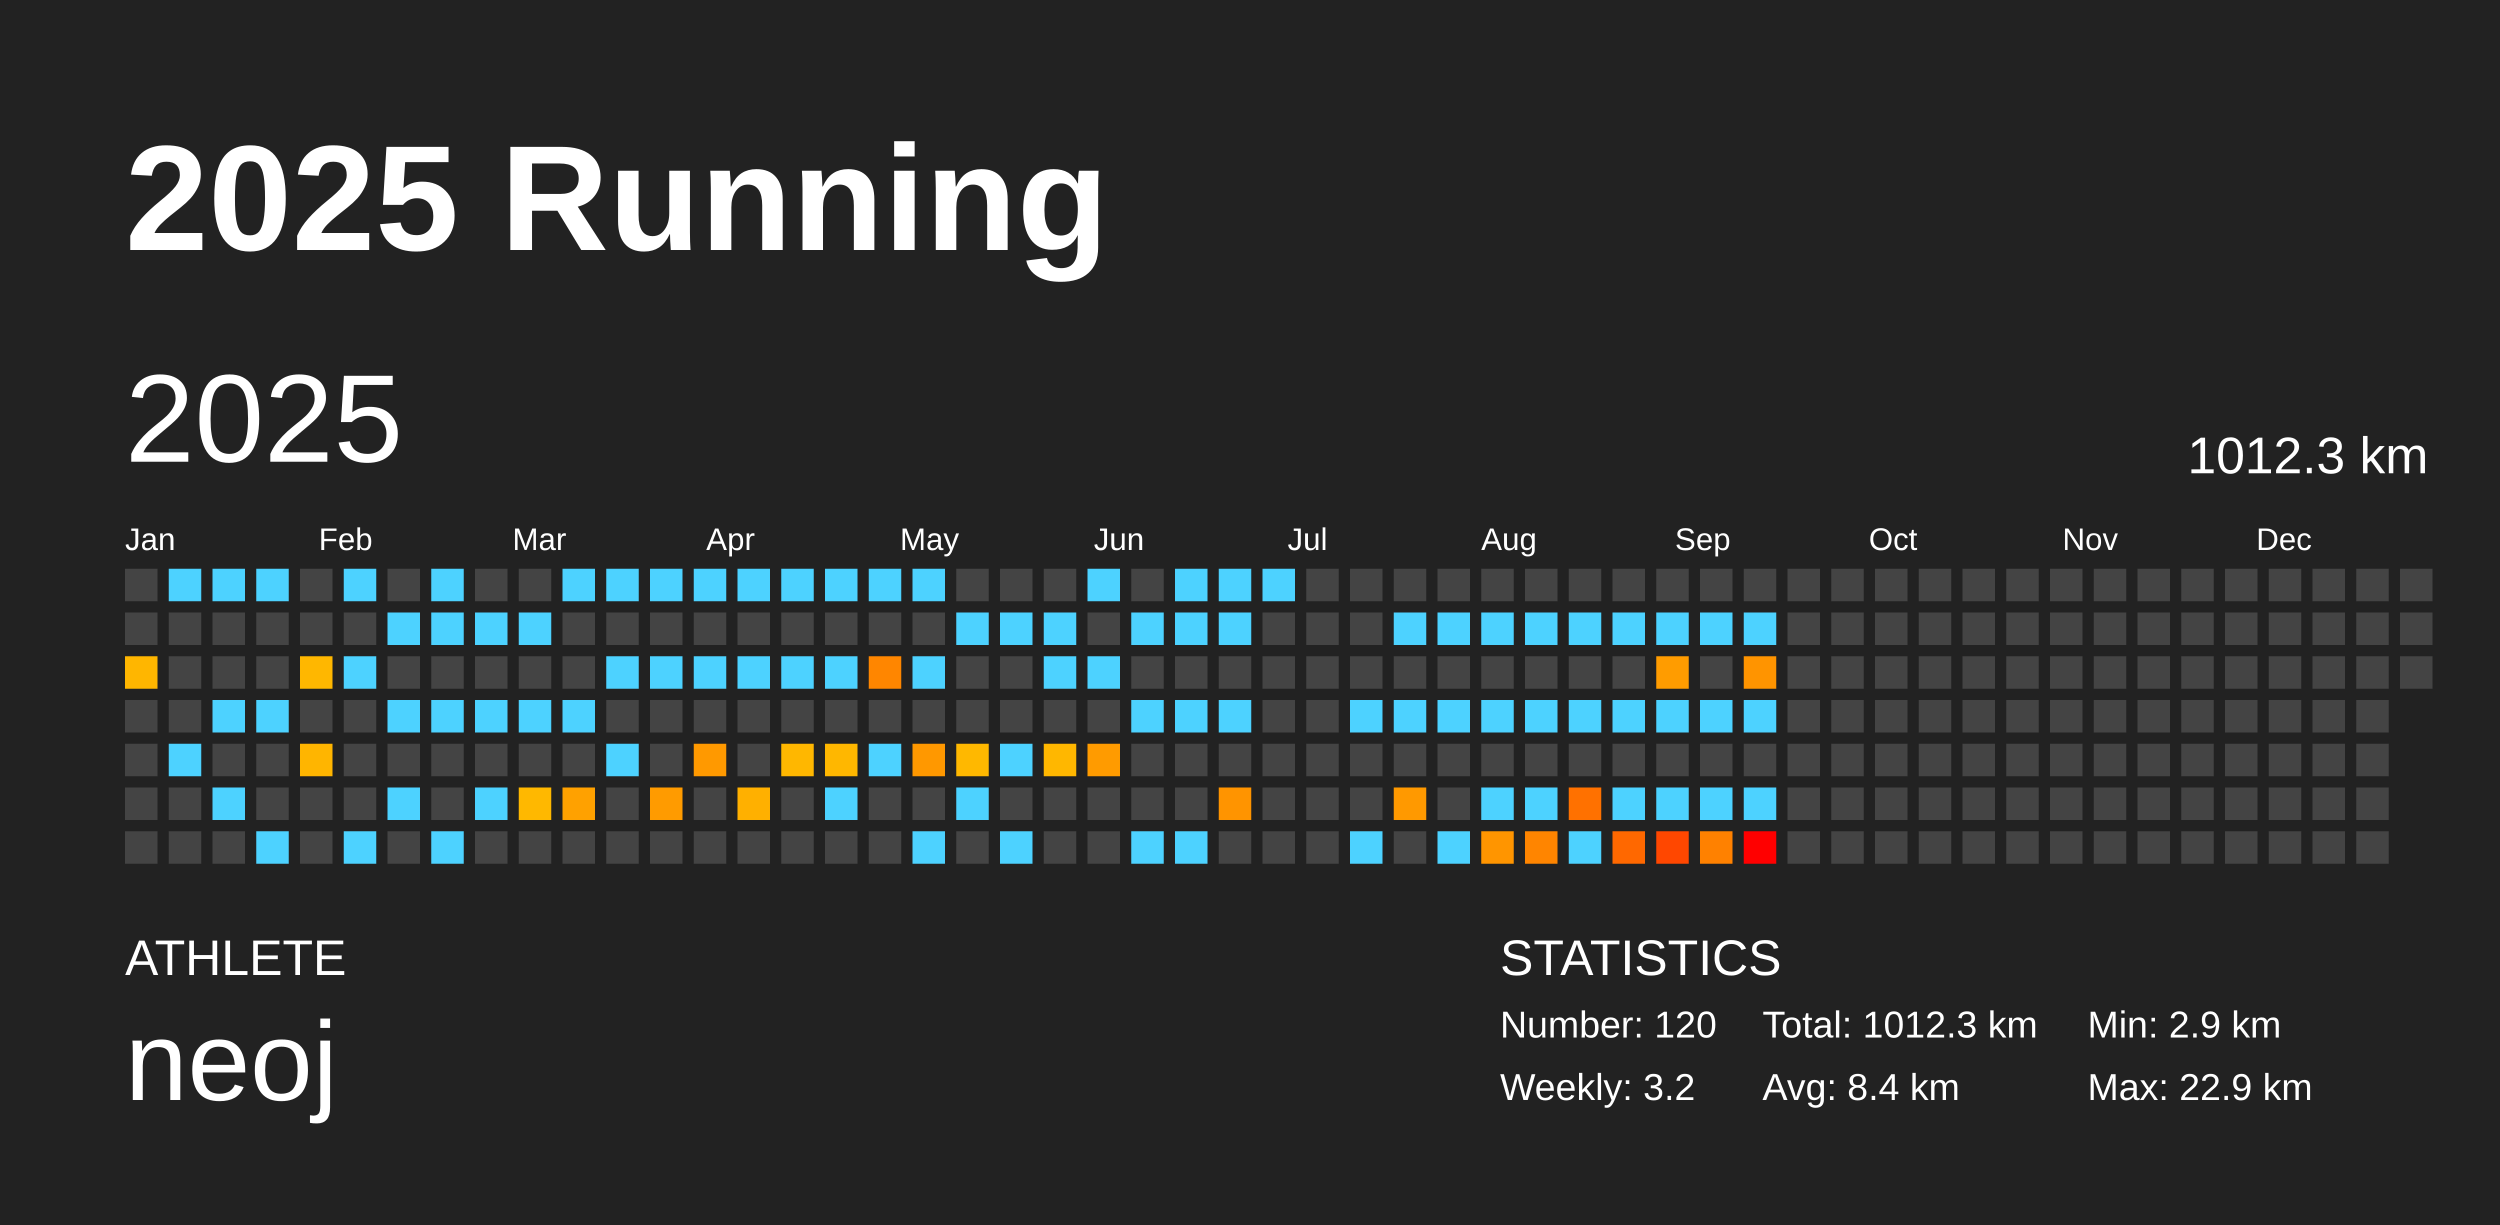
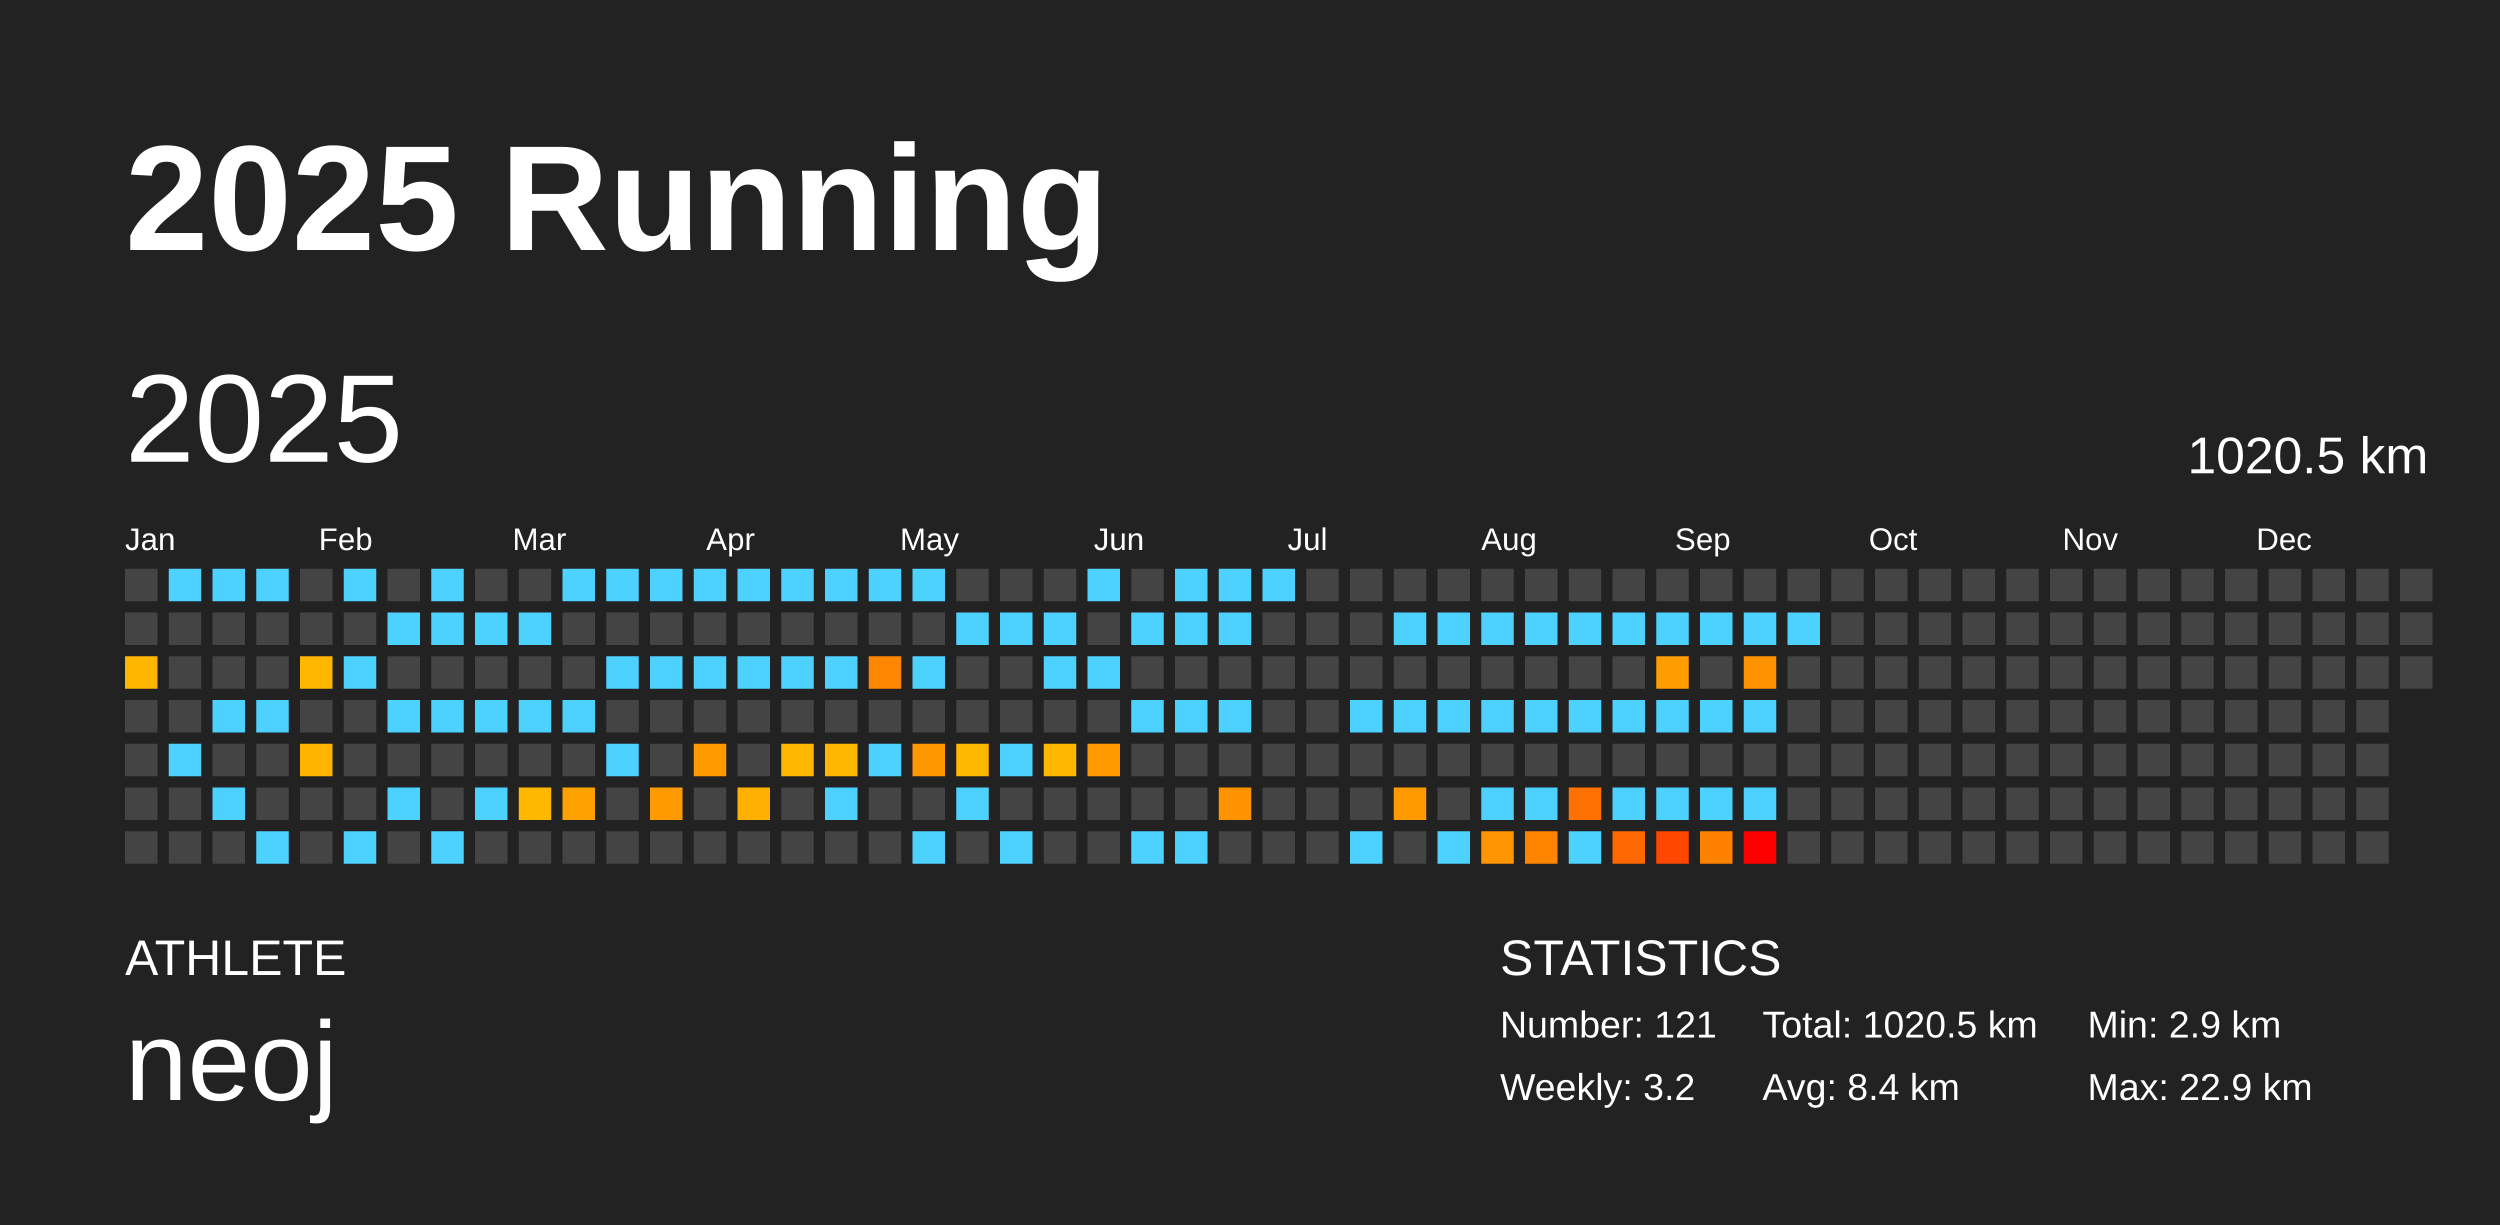
<svg xmlns="http://www.w3.org/2000/svg" baseProfile="full" height="98mm" version="1.1" viewBox="0,0,200,98" width="200mm">
  <defs />
  <rect fill="#222222" height="98" width="200" x="0" y="0" />
  <text fill="#FFFFFF" style="font-size:12px; font-family:Arial; font-weight:bold;" x="10" y="20">2025 Running</text>
  <text fill="#FFFFFF" style="font-size:4px; font-family:Arial" x="10" y="78">ATHLETE</text>
  <text fill="#FFFFFF" style="font-size:9px; font-family:Arial" x="10" y="88">neoj</text>
  <text fill="#FFFFFF" style="font-size:4px; font-family:Arial" x="120" y="78">STATISTICS</text>
-   <text fill="#FFFFFF" style="font-size:3px; font-family:Arial" x="120" y="83">Number: 120</text>
+   <text fill="#FFFFFF" style="font-size:3px; font-family:Arial" x="120" y="83">Number: 121</text>
  <text fill="#FFFFFF" style="font-size:3px; font-family:Arial" x="120" y="88">Weekly: 3.2</text>
-   <text fill="#FFFFFF" style="font-size:3px; font-family:Arial" x="141" y="83">Total: 1012.3 km</text>
+   <text fill="#FFFFFF" style="font-size:3px; font-family:Arial" x="141" y="83">Total: 1020.5 km</text>
  <text fill="#FFFFFF" style="font-size:3px; font-family:Arial" x="141" y="88">Avg: 8.4 km</text>
  <text fill="#FFFFFF" style="font-size:3px; font-family:Arial" x="167" y="83">Min: 2.9 km</text>
  <text fill="#FFFFFF" style="font-size:3px; font-family:Arial" x="167" y="88">Max: 22.9 km</text>
  <text dominant-baseline="hanging" fill="#FFFFFF" style="font-size:10.0px; font-family:Arial;" x="10" y="30">2025</text>
-   <text dominant-baseline="hanging" fill="#FFFFFF" style="font-size:4.125px; font-family:Arial;" x="175" y="35">1012.3 km</text>
+   <text dominant-baseline="hanging" fill="#FFFFFF" style="font-size:4.125px; font-family:Arial;" x="175" y="35">1020.5 km</text>
  <text fill="#FFFFFF" style="font-size:2.5px; font-family:Arial" x="10.0" y="44">Jan</text>
  <text fill="#FFFFFF" style="font-size:2.5px; font-family:Arial" x="25.5" y="44">Feb</text>
  <text fill="#FFFFFF" style="font-size:2.5px; font-family:Arial" x="41.0" y="44">Mar</text>
  <text fill="#FFFFFF" style="font-size:2.5px; font-family:Arial" x="56.5" y="44">Apr</text>
  <text fill="#FFFFFF" style="font-size:2.5px; font-family:Arial" x="72.0" y="44">May</text>
  <text fill="#FFFFFF" style="font-size:2.5px; font-family:Arial" x="87.5" y="44">Jun</text>
  <text fill="#FFFFFF" style="font-size:2.5px; font-family:Arial" x="103.0" y="44">Jul</text>
  <text fill="#FFFFFF" style="font-size:2.5px; font-family:Arial" x="118.5" y="44">Aug</text>
  <text fill="#FFFFFF" style="font-size:2.5px; font-family:Arial" x="134.0" y="44">Sep</text>
  <text fill="#FFFFFF" style="font-size:2.5px; font-family:Arial" x="149.5" y="44">Oct</text>
  <text fill="#FFFFFF" style="font-size:2.5px; font-family:Arial" x="165.0" y="44">Nov</text>
  <text fill="#FFFFFF" style="font-size:2.5px; font-family:Arial" x="180.5" y="44">Dec</text>
  <rect fill="#444444" height="2.6" width="2.6" x="10.0" y="45.5" />
  <rect fill="#444444" height="2.6" width="2.6" x="10.0" y="49.0" />
  <rect fill="#ffb600" height="2.6" width="2.6" x="10.0" y="52.5" />
  <rect fill="#444444" height="2.6" width="2.6" x="10.0" y="56.0" />
  <rect fill="#444444" height="2.6" width="2.6" x="10.0" y="59.5" />
  <rect fill="#444444" height="2.6" width="2.6" x="10.0" y="63.0" />
  <rect fill="#444444" height="2.6" width="2.6" x="10.0" y="66.5" />
  <rect fill="#4dd2ff" height="2.6" width="2.6" x="13.5" y="45.5" />
  <rect fill="#444444" height="2.6" width="2.6" x="13.5" y="49.0" />
  <rect fill="#444444" height="2.6" width="2.6" x="13.5" y="52.5" />
  <rect fill="#444444" height="2.6" width="2.6" x="13.5" y="56.0" />
  <rect fill="#4dd2ff" height="2.6" width="2.6" x="13.5" y="59.5" />
  <rect fill="#444444" height="2.6" width="2.6" x="13.5" y="63.0" />
  <rect fill="#444444" height="2.6" width="2.6" x="13.5" y="66.5" />
  <rect fill="#4dd2ff" height="2.6" width="2.6" x="17.0" y="45.5" />
  <rect fill="#444444" height="2.6" width="2.6" x="17.0" y="49.0" />
  <rect fill="#444444" height="2.6" width="2.6" x="17.0" y="52.5" />
  <rect fill="#4dd2ff" height="2.6" width="2.6" x="17.0" y="56.0" />
  <rect fill="#444444" height="2.6" width="2.6" x="17.0" y="59.5" />
  <rect fill="#4dd2ff" height="2.6" width="2.6" x="17.0" y="63.0" />
  <rect fill="#444444" height="2.6" width="2.6" x="17.0" y="66.5" />
  <rect fill="#4dd2ff" height="2.6" width="2.6" x="20.5" y="45.5" />
  <rect fill="#444444" height="2.6" width="2.6" x="20.5" y="49.0" />
  <rect fill="#444444" height="2.6" width="2.6" x="20.5" y="52.5" />
  <rect fill="#4dd2ff" height="2.6" width="2.6" x="20.5" y="56.0" />
  <rect fill="#444444" height="2.6" width="2.6" x="20.5" y="59.5" />
  <rect fill="#444444" height="2.6" width="2.6" x="20.5" y="63.0" />
  <rect fill="#4dd2ff" height="2.6" width="2.6" x="20.5" y="66.5" />
  <rect fill="#444444" height="2.6" width="2.6" x="24.0" y="45.5" />
  <rect fill="#444444" height="2.6" width="2.6" x="24.0" y="49.0" />
  <rect fill="#ffb700" height="2.6" width="2.6" x="24.0" y="52.5" />
  <rect fill="#444444" height="2.6" width="2.6" x="24.0" y="56.0" />
  <rect fill="#ffb500" height="2.6" width="2.6" x="24.0" y="59.5" />
  <rect fill="#444444" height="2.6" width="2.6" x="24.0" y="63.0" />
  <rect fill="#444444" height="2.6" width="2.6" x="24.0" y="66.5" />
  <rect fill="#4dd2ff" height="2.6" width="2.6" x="27.5" y="45.5" />
  <rect fill="#444444" height="2.6" width="2.6" x="27.5" y="49.0" />
  <rect fill="#4dd2ff" height="2.6" width="2.6" x="27.5" y="52.5" />
  <rect fill="#444444" height="2.6" width="2.6" x="27.5" y="56.0" />
  <rect fill="#444444" height="2.6" width="2.6" x="27.5" y="59.5" />
  <rect fill="#444444" height="2.6" width="2.6" x="27.5" y="63.0" />
  <rect fill="#4dd2ff" height="2.6" width="2.6" x="27.5" y="66.5" />
  <rect fill="#444444" height="2.6" width="2.6" x="31.0" y="45.5" />
  <rect fill="#4dd2ff" height="2.6" width="2.6" x="31.0" y="49.0" />
  <rect fill="#444444" height="2.6" width="2.6" x="31.0" y="52.5" />
  <rect fill="#4dd2ff" height="2.6" width="2.6" x="31.0" y="56.0" />
  <rect fill="#444444" height="2.6" width="2.6" x="31.0" y="59.5" />
  <rect fill="#4dd2ff" height="2.6" width="2.6" x="31.0" y="63.0" />
  <rect fill="#444444" height="2.6" width="2.6" x="31.0" y="66.5" />
  <rect fill="#4dd2ff" height="2.6" width="2.6" x="34.5" y="45.5" />
  <rect fill="#4dd2ff" height="2.6" width="2.6" x="34.5" y="49.0" />
  <rect fill="#444444" height="2.6" width="2.6" x="34.5" y="52.5" />
  <rect fill="#4dd2ff" height="2.6" width="2.6" x="34.5" y="56.0" />
  <rect fill="#444444" height="2.6" width="2.6" x="34.5" y="59.5" />
  <rect fill="#444444" height="2.6" width="2.6" x="34.5" y="63.0" />
  <rect fill="#4dd2ff" height="2.6" width="2.6" x="34.5" y="66.5" />
  <rect fill="#444444" height="2.6" width="2.6" x="38.0" y="45.5" />
  <rect fill="#4dd2ff" height="2.6" width="2.6" x="38.0" y="49.0" />
  <rect fill="#444444" height="2.6" width="2.6" x="38.0" y="52.5" />
  <rect fill="#4dd2ff" height="2.6" width="2.6" x="38.0" y="56.0" />
  <rect fill="#444444" height="2.6" width="2.6" x="38.0" y="59.5" />
  <rect fill="#4dd2ff" height="2.6" width="2.6" x="38.0" y="63.0" />
  <rect fill="#444444" height="2.6" width="2.6" x="38.0" y="66.5" />
  <rect fill="#444444" height="2.6" width="2.6" x="41.5" y="45.5" />
  <rect fill="#4dd2ff" height="2.6" width="2.6" x="41.5" y="49.0" />
  <rect fill="#444444" height="2.6" width="2.6" x="41.5" y="52.5" />
  <rect fill="#4dd2ff" height="2.6" width="2.6" x="41.5" y="56.0" />
  <rect fill="#444444" height="2.6" width="2.6" x="41.5" y="59.5" />
  <rect fill="#ffb800" height="2.6" width="2.6" x="41.5" y="63.0" />
  <rect fill="#444444" height="2.6" width="2.6" x="41.5" y="66.5" />
  <rect fill="#4dd2ff" height="2.6" width="2.6" x="45.0" y="45.5" />
  <rect fill="#444444" height="2.6" width="2.6" x="45.0" y="49.0" />
  <rect fill="#444444" height="2.6" width="2.6" x="45.0" y="52.5" />
  <rect fill="#4dd2ff" height="2.6" width="2.6" x="45.0" y="56.0" />
  <rect fill="#444444" height="2.6" width="2.6" x="45.0" y="59.5" />
  <rect fill="#ffa100" height="2.6" width="2.6" x="45.0" y="63.0" />
  <rect fill="#444444" height="2.6" width="2.6" x="45.0" y="66.5" />
  <rect fill="#4dd2ff" height="2.6" width="2.6" x="48.5" y="45.5" />
  <rect fill="#444444" height="2.6" width="2.6" x="48.5" y="49.0" />
  <rect fill="#4dd2ff" height="2.6" width="2.6" x="48.5" y="52.5" />
  <rect fill="#444444" height="2.6" width="2.6" x="48.5" y="56.0" />
  <rect fill="#4dd2ff" height="2.6" width="2.6" x="48.5" y="59.5" />
  <rect fill="#444444" height="2.6" width="2.6" x="48.5" y="63.0" />
  <rect fill="#444444" height="2.6" width="2.6" x="48.5" y="66.5" />
  <rect fill="#4dd2ff" height="2.6" width="2.6" x="52.0" y="45.5" />
  <rect fill="#444444" height="2.6" width="2.6" x="52.0" y="49.0" />
  <rect fill="#4dd2ff" height="2.6" width="2.6" x="52.0" y="52.5" />
  <rect fill="#444444" height="2.6" width="2.6" x="52.0" y="56.0" />
  <rect fill="#444444" height="2.6" width="2.6" x="52.0" y="59.5" />
  <rect fill="#ff9b00" height="2.6" width="2.6" x="52.0" y="63.0" />
  <rect fill="#444444" height="2.6" width="2.6" x="52.0" y="66.5" />
  <rect fill="#4dd2ff" height="2.6" width="2.6" x="55.5" y="45.5" />
  <rect fill="#444444" height="2.6" width="2.6" x="55.5" y="49.0" />
  <rect fill="#4dd2ff" height="2.6" width="2.6" x="55.5" y="52.5" />
  <rect fill="#444444" height="2.6" width="2.6" x="55.5" y="56.0" />
  <rect fill="#ff9900" height="2.6" width="2.6" x="55.5" y="59.5" />
  <rect fill="#444444" height="2.6" width="2.6" x="55.5" y="63.0" />
  <rect fill="#444444" height="2.6" width="2.6" x="55.5" y="66.5" />
  <rect fill="#4dd2ff" height="2.6" width="2.6" x="59.0" y="45.5" />
  <rect fill="#444444" height="2.6" width="2.6" x="59.0" y="49.0" />
  <rect fill="#4dd2ff" height="2.6" width="2.6" x="59.0" y="52.5" />
  <rect fill="#444444" height="2.6" width="2.6" x="59.0" y="56.0" />
  <rect fill="#444444" height="2.6" width="2.6" x="59.0" y="59.5" />
  <rect fill="#ffb000" height="2.6" width="2.6" x="59.0" y="63.0" />
  <rect fill="#444444" height="2.6" width="2.6" x="59.0" y="66.5" />
  <rect fill="#4dd2ff" height="2.6" width="2.6" x="62.5" y="45.5" />
  <rect fill="#444444" height="2.6" width="2.6" x="62.5" y="49.0" />
  <rect fill="#4dd2ff" height="2.6" width="2.6" x="62.5" y="52.5" />
  <rect fill="#444444" height="2.6" width="2.6" x="62.5" y="56.0" />
  <rect fill="#ffb700" height="2.6" width="2.6" x="62.5" y="59.5" />
  <rect fill="#444444" height="2.6" width="2.6" x="62.5" y="63.0" />
  <rect fill="#444444" height="2.6" width="2.6" x="62.5" y="66.5" />
  <rect fill="#4dd2ff" height="2.6" width="2.6" x="66.0" y="45.5" />
  <rect fill="#444444" height="2.6" width="2.6" x="66.0" y="49.0" />
  <rect fill="#4dd2ff" height="2.6" width="2.6" x="66.0" y="52.5" />
  <rect fill="#444444" height="2.6" width="2.6" x="66.0" y="56.0" />
  <rect fill="#ffb700" height="2.6" width="2.6" x="66.0" y="59.5" />
  <rect fill="#4dd2ff" height="2.6" width="2.6" x="66.0" y="63.0" />
  <rect fill="#444444" height="2.6" width="2.6" x="66.0" y="66.5" />
  <rect fill="#4dd2ff" height="2.6" width="2.6" x="69.5" y="45.5" />
  <rect fill="#444444" height="2.6" width="2.6" x="69.5" y="49.0" />
  <rect fill="#ff8600" height="2.6" width="2.6" x="69.5" y="52.5" />
  <rect fill="#444444" height="2.6" width="2.6" x="69.5" y="56.0" />
  <rect fill="#4dd2ff" height="2.6" width="2.6" x="69.5" y="59.5" />
  <rect fill="#444444" height="2.6" width="2.6" x="69.5" y="63.0" />
  <rect fill="#444444" height="2.6" width="2.6" x="69.5" y="66.5" />
  <rect fill="#4dd2ff" height="2.6" width="2.6" x="73.0" y="45.5" />
  <rect fill="#444444" height="2.6" width="2.6" x="73.0" y="49.0" />
  <rect fill="#4dd2ff" height="2.6" width="2.6" x="73.0" y="52.5" />
  <rect fill="#444444" height="2.6" width="2.6" x="73.0" y="56.0" />
  <rect fill="#ff9800" height="2.6" width="2.6" x="73.0" y="59.5" />
  <rect fill="#444444" height="2.6" width="2.6" x="73.0" y="63.0" />
  <rect fill="#4dd2ff" height="2.6" width="2.6" x="73.0" y="66.5" />
  <rect fill="#444444" height="2.6" width="2.6" x="76.5" y="45.5" />
  <rect fill="#4dd2ff" height="2.6" width="2.6" x="76.5" y="49.0" />
  <rect fill="#444444" height="2.6" width="2.6" x="76.5" y="52.5" />
  <rect fill="#444444" height="2.6" width="2.6" x="76.5" y="56.0" />
  <rect fill="#ffb800" height="2.6" width="2.6" x="76.5" y="59.5" />
  <rect fill="#4dd2ff" height="2.6" width="2.6" x="76.5" y="63.0" />
  <rect fill="#444444" height="2.6" width="2.6" x="76.5" y="66.5" />
  <rect fill="#444444" height="2.6" width="2.6" x="80.0" y="45.5" />
  <rect fill="#4dd2ff" height="2.6" width="2.6" x="80.0" y="49.0" />
  <rect fill="#444444" height="2.6" width="2.6" x="80.0" y="52.5" />
  <rect fill="#444444" height="2.6" width="2.6" x="80.0" y="56.0" />
  <rect fill="#4dd2ff" height="2.6" width="2.6" x="80.0" y="59.5" />
  <rect fill="#444444" height="2.6" width="2.6" x="80.0" y="63.0" />
  <rect fill="#4dd2ff" height="2.6" width="2.6" x="80.0" y="66.5" />
  <rect fill="#444444" height="2.6" width="2.6" x="83.5" y="45.5" />
  <rect fill="#4dd2ff" height="2.6" width="2.6" x="83.5" y="49.0" />
  <rect fill="#4dd2ff" height="2.6" width="2.6" x="83.5" y="52.5" />
  <rect fill="#444444" height="2.6" width="2.6" x="83.5" y="56.0" />
  <rect fill="#ffb700" height="2.6" width="2.6" x="83.5" y="59.5" />
  <rect fill="#444444" height="2.6" width="2.6" x="83.5" y="63.0" />
  <rect fill="#444444" height="2.6" width="2.6" x="83.5" y="66.5" />
  <rect fill="#4dd2ff" height="2.6" width="2.6" x="87.0" y="45.5" />
  <rect fill="#444444" height="2.6" width="2.6" x="87.0" y="49.0" />
  <rect fill="#4dd2ff" height="2.6" width="2.6" x="87.0" y="52.5" />
  <rect fill="#444444" height="2.6" width="2.6" x="87.0" y="56.0" />
  <rect fill="#ff9b00" height="2.6" width="2.6" x="87.0" y="59.5" />
  <rect fill="#444444" height="2.6" width="2.6" x="87.0" y="63.0" />
  <rect fill="#444444" height="2.6" width="2.6" x="87.0" y="66.5" />
  <rect fill="#444444" height="2.6" width="2.6" x="90.5" y="45.5" />
  <rect fill="#4dd2ff" height="2.6" width="2.6" x="90.5" y="49.0" />
  <rect fill="#444444" height="2.6" width="2.6" x="90.5" y="52.5" />
  <rect fill="#4dd2ff" height="2.6" width="2.6" x="90.5" y="56.0" />
  <rect fill="#444444" height="2.6" width="2.6" x="90.5" y="59.5" />
  <rect fill="#444444" height="2.6" width="2.6" x="90.5" y="63.0" />
  <rect fill="#4dd2ff" height="2.6" width="2.6" x="90.5" y="66.5" />
  <rect fill="#4dd2ff" height="2.6" width="2.6" x="94.0" y="45.5" />
  <rect fill="#4dd2ff" height="2.6" width="2.6" x="94.0" y="49.0" />
  <rect fill="#444444" height="2.6" width="2.6" x="94.0" y="52.5" />
  <rect fill="#4dd2ff" height="2.6" width="2.6" x="94.0" y="56.0" />
  <rect fill="#444444" height="2.6" width="2.6" x="94.0" y="59.5" />
  <rect fill="#444444" height="2.6" width="2.6" x="94.0" y="63.0" />
  <rect fill="#4dd2ff" height="2.6" width="2.6" x="94.0" y="66.5" />
  <rect fill="#4dd2ff" height="2.6" width="2.6" x="97.5" y="45.5" />
  <rect fill="#4dd2ff" height="2.6" width="2.6" x="97.5" y="49.0" />
  <rect fill="#444444" height="2.6" width="2.6" x="97.5" y="52.5" />
  <rect fill="#4dd2ff" height="2.6" width="2.6" x="97.5" y="56.0" />
  <rect fill="#444444" height="2.6" width="2.6" x="97.5" y="59.5" />
  <rect fill="#ff9400" height="2.6" width="2.6" x="97.5" y="63.0" />
  <rect fill="#444444" height="2.6" width="2.6" x="97.5" y="66.5" />
  <rect fill="#4dd2ff" height="2.6" width="2.6" x="101.0" y="45.5" />
  <rect fill="#444444" height="2.6" width="2.6" x="101.0" y="49.0" />
  <rect fill="#444444" height="2.6" width="2.6" x="101.0" y="52.5" />
  <rect fill="#444444" height="2.6" width="2.6" x="101.0" y="56.0" />
  <rect fill="#444444" height="2.6" width="2.6" x="101.0" y="59.5" />
  <rect fill="#444444" height="2.6" width="2.6" x="101.0" y="63.0" />
  <rect fill="#444444" height="2.6" width="2.6" x="101.0" y="66.5" />
  <rect fill="#444444" height="2.6" width="2.6" x="104.5" y="45.5" />
  <rect fill="#444444" height="2.6" width="2.6" x="104.5" y="49.0" />
  <rect fill="#444444" height="2.6" width="2.6" x="104.5" y="52.5" />
  <rect fill="#444444" height="2.6" width="2.6" x="104.5" y="56.0" />
  <rect fill="#444444" height="2.6" width="2.6" x="104.5" y="59.5" />
  <rect fill="#444444" height="2.6" width="2.6" x="104.5" y="63.0" />
  <rect fill="#444444" height="2.6" width="2.6" x="104.5" y="66.5" />
  <rect fill="#444444" height="2.6" width="2.6" x="108.0" y="45.5" />
  <rect fill="#444444" height="2.6" width="2.6" x="108.0" y="49.0" />
  <rect fill="#444444" height="2.6" width="2.6" x="108.0" y="52.5" />
  <rect fill="#4dd2ff" height="2.6" width="2.6" x="108.0" y="56.0" />
  <rect fill="#444444" height="2.6" width="2.6" x="108.0" y="59.5" />
  <rect fill="#444444" height="2.6" width="2.6" x="108.0" y="63.0" />
  <rect fill="#4dd2ff" height="2.6" width="2.6" x="108.0" y="66.5" />
  <rect fill="#444444" height="2.6" width="2.6" x="111.5" y="45.5" />
  <rect fill="#4dd2ff" height="2.6" width="2.6" x="111.5" y="49.0" />
  <rect fill="#444444" height="2.6" width="2.6" x="111.5" y="52.5" />
  <rect fill="#4dd2ff" height="2.6" width="2.6" x="111.5" y="56.0" />
  <rect fill="#444444" height="2.6" width="2.6" x="111.5" y="59.5" />
  <rect fill="#ff9900" height="2.6" width="2.6" x="111.5" y="63.0" />
  <rect fill="#444444" height="2.6" width="2.6" x="111.5" y="66.5" />
  <rect fill="#444444" height="2.6" width="2.6" x="115.0" y="45.5" />
  <rect fill="#4dd2ff" height="2.6" width="2.6" x="115.0" y="49.0" />
  <rect fill="#444444" height="2.6" width="2.6" x="115.0" y="52.5" />
  <rect fill="#4dd2ff" height="2.6" width="2.6" x="115.0" y="56.0" />
  <rect fill="#444444" height="2.6" width="2.6" x="115.0" y="59.5" />
  <rect fill="#444444" height="2.6" width="2.6" x="115.0" y="63.0" />
  <rect fill="#4dd2ff" height="2.6" width="2.6" x="115.0" y="66.5" />
  <rect fill="#444444" height="2.6" width="2.6" x="118.5" y="45.5" />
  <rect fill="#4dd2ff" height="2.6" width="2.6" x="118.5" y="49.0" />
  <rect fill="#444444" height="2.6" width="2.6" x="118.5" y="52.5" />
  <rect fill="#4dd2ff" height="2.6" width="2.6" x="118.5" y="56.0" />
  <rect fill="#444444" height="2.6" width="2.6" x="118.5" y="59.5" />
  <rect fill="#4dd2ff" height="2.6" width="2.6" x="118.5" y="63.0" />
  <rect fill="#ff9500" height="2.6" width="2.6" x="118.5" y="66.5" />
  <rect fill="#444444" height="2.6" width="2.6" x="122.0" y="45.5" />
  <rect fill="#4dd2ff" height="2.6" width="2.6" x="122.0" y="49.0" />
  <rect fill="#444444" height="2.6" width="2.6" x="122.0" y="52.5" />
  <rect fill="#4dd2ff" height="2.6" width="2.6" x="122.0" y="56.0" />
  <rect fill="#444444" height="2.6" width="2.6" x="122.0" y="59.5" />
  <rect fill="#4dd2ff" height="2.6" width="2.6" x="122.0" y="63.0" />
  <rect fill="#ff8500" height="2.6" width="2.6" x="122.0" y="66.5" />
  <rect fill="#444444" height="2.6" width="2.6" x="125.5" y="45.5" />
  <rect fill="#4dd2ff" height="2.6" width="2.6" x="125.5" y="49.0" />
  <rect fill="#444444" height="2.6" width="2.6" x="125.5" y="52.5" />
  <rect fill="#4dd2ff" height="2.6" width="2.6" x="125.5" y="56.0" />
  <rect fill="#444444" height="2.6" width="2.6" x="125.5" y="59.5" />
  <rect fill="#ff7100" height="2.6" width="2.6" x="125.5" y="63.0" />
  <rect fill="#4dd2ff" height="2.6" width="2.6" x="125.5" y="66.5" />
  <rect fill="#444444" height="2.6" width="2.6" x="129.0" y="45.5" />
  <rect fill="#4dd2ff" height="2.6" width="2.6" x="129.0" y="49.0" />
  <rect fill="#444444" height="2.6" width="2.6" x="129.0" y="52.5" />
  <rect fill="#4dd2ff" height="2.6" width="2.6" x="129.0" y="56.0" />
  <rect fill="#444444" height="2.6" width="2.6" x="129.0" y="59.5" />
  <rect fill="#4dd2ff" height="2.6" width="2.6" x="129.0" y="63.0" />
  <rect fill="#ff6800" height="2.6" width="2.6" x="129.0" y="66.5" />
  <rect fill="#444444" height="2.6" width="2.6" x="132.5" y="45.5" />
  <rect fill="#4dd2ff" height="2.6" width="2.6" x="132.5" y="49.0" />
  <rect fill="#ff9c00" height="2.6" width="2.6" x="132.5" y="52.5" />
  <rect fill="#4dd2ff" height="2.6" width="2.6" x="132.5" y="56.0" />
  <rect fill="#444444" height="2.6" width="2.6" x="132.5" y="59.5" />
  <rect fill="#4dd2ff" height="2.6" width="2.6" x="132.5" y="63.0" />
  <rect fill="#ff4700" height="2.6" width="2.6" x="132.5" y="66.5" />
  <rect fill="#444444" height="2.6" width="2.6" x="136.0" y="45.5" />
  <rect fill="#4dd2ff" height="2.6" width="2.6" x="136.0" y="49.0" />
  <rect fill="#444444" height="2.6" width="2.6" x="136.0" y="52.5" />
  <rect fill="#4dd2ff" height="2.6" width="2.6" x="136.0" y="56.0" />
  <rect fill="#444444" height="2.6" width="2.6" x="136.0" y="59.5" />
  <rect fill="#4dd2ff" height="2.6" width="2.6" x="136.0" y="63.0" />
  <rect fill="#ff8100" height="2.6" width="2.6" x="136.0" y="66.5" />
  <rect fill="#444444" height="2.6" width="2.6" x="139.5" y="45.5" />
  <rect fill="#4dd2ff" height="2.6" width="2.6" x="139.5" y="49.0" />
  <rect fill="#ff9400" height="2.6" width="2.6" x="139.5" y="52.5" />
  <rect fill="#4dd2ff" height="2.6" width="2.6" x="139.5" y="56.0" />
  <rect fill="#444444" height="2.6" width="2.6" x="139.5" y="59.5" />
  <rect fill="#4dd2ff" height="2.6" width="2.6" x="139.5" y="63.0" />
  <rect fill="red" height="2.6" width="2.6" x="139.5" y="66.5" />
  <rect fill="#444444" height="2.6" width="2.6" x="143.0" y="45.5" />
-   <rect fill="#444444" height="2.6" width="2.6" x="143.0" y="49.0" />
+   <rect fill="#4dd2ff" height="2.6" width="2.6" x="143.0" y="49.0" />
  <rect fill="#444444" height="2.6" width="2.6" x="143.0" y="52.5" />
  <rect fill="#444444" height="2.6" width="2.6" x="143.0" y="56.0" />
  <rect fill="#444444" height="2.6" width="2.6" x="143.0" y="59.5" />
  <rect fill="#444444" height="2.6" width="2.6" x="143.0" y="63.0" />
  <rect fill="#444444" height="2.6" width="2.6" x="143.0" y="66.5" />
  <rect fill="#444444" height="2.6" width="2.6" x="146.5" y="45.5" />
  <rect fill="#444444" height="2.6" width="2.6" x="146.5" y="49.0" />
  <rect fill="#444444" height="2.6" width="2.6" x="146.5" y="52.5" />
  <rect fill="#444444" height="2.6" width="2.6" x="146.5" y="56.0" />
  <rect fill="#444444" height="2.6" width="2.6" x="146.5" y="59.5" />
  <rect fill="#444444" height="2.6" width="2.6" x="146.5" y="63.0" />
  <rect fill="#444444" height="2.6" width="2.6" x="146.5" y="66.5" />
  <rect fill="#444444" height="2.6" width="2.6" x="150.0" y="45.5" />
  <rect fill="#444444" height="2.6" width="2.6" x="150.0" y="49.0" />
  <rect fill="#444444" height="2.6" width="2.6" x="150.0" y="52.5" />
  <rect fill="#444444" height="2.6" width="2.6" x="150.0" y="56.0" />
  <rect fill="#444444" height="2.6" width="2.6" x="150.0" y="59.5" />
  <rect fill="#444444" height="2.6" width="2.6" x="150.0" y="63.0" />
  <rect fill="#444444" height="2.6" width="2.6" x="150.0" y="66.5" />
  <rect fill="#444444" height="2.6" width="2.6" x="153.5" y="45.5" />
  <rect fill="#444444" height="2.6" width="2.6" x="153.5" y="49.0" />
  <rect fill="#444444" height="2.6" width="2.6" x="153.5" y="52.5" />
  <rect fill="#444444" height="2.6" width="2.6" x="153.5" y="56.0" />
  <rect fill="#444444" height="2.6" width="2.6" x="153.5" y="59.5" />
  <rect fill="#444444" height="2.6" width="2.6" x="153.5" y="63.0" />
  <rect fill="#444444" height="2.6" width="2.6" x="153.5" y="66.5" />
  <rect fill="#444444" height="2.6" width="2.6" x="157.0" y="45.5" />
  <rect fill="#444444" height="2.6" width="2.6" x="157.0" y="49.0" />
  <rect fill="#444444" height="2.6" width="2.6" x="157.0" y="52.5" />
  <rect fill="#444444" height="2.6" width="2.6" x="157.0" y="56.0" />
  <rect fill="#444444" height="2.6" width="2.6" x="157.0" y="59.5" />
  <rect fill="#444444" height="2.6" width="2.6" x="157.0" y="63.0" />
  <rect fill="#444444" height="2.6" width="2.6" x="157.0" y="66.5" />
  <rect fill="#444444" height="2.6" width="2.6" x="160.5" y="45.5" />
  <rect fill="#444444" height="2.6" width="2.6" x="160.5" y="49.0" />
  <rect fill="#444444" height="2.6" width="2.6" x="160.5" y="52.5" />
  <rect fill="#444444" height="2.6" width="2.6" x="160.5" y="56.0" />
  <rect fill="#444444" height="2.6" width="2.6" x="160.5" y="59.5" />
  <rect fill="#444444" height="2.6" width="2.6" x="160.5" y="63.0" />
  <rect fill="#444444" height="2.6" width="2.6" x="160.5" y="66.5" />
  <rect fill="#444444" height="2.6" width="2.6" x="164.0" y="45.5" />
  <rect fill="#444444" height="2.6" width="2.6" x="164.0" y="49.0" />
  <rect fill="#444444" height="2.6" width="2.6" x="164.0" y="52.5" />
  <rect fill="#444444" height="2.6" width="2.6" x="164.0" y="56.0" />
  <rect fill="#444444" height="2.6" width="2.6" x="164.0" y="59.5" />
  <rect fill="#444444" height="2.6" width="2.6" x="164.0" y="63.0" />
  <rect fill="#444444" height="2.6" width="2.6" x="164.0" y="66.5" />
  <rect fill="#444444" height="2.6" width="2.6" x="167.5" y="45.5" />
  <rect fill="#444444" height="2.6" width="2.6" x="167.5" y="49.0" />
  <rect fill="#444444" height="2.6" width="2.6" x="167.5" y="52.5" />
  <rect fill="#444444" height="2.6" width="2.6" x="167.5" y="56.0" />
  <rect fill="#444444" height="2.6" width="2.6" x="167.5" y="59.5" />
  <rect fill="#444444" height="2.6" width="2.6" x="167.5" y="63.0" />
  <rect fill="#444444" height="2.6" width="2.6" x="167.5" y="66.5" />
  <rect fill="#444444" height="2.6" width="2.6" x="171.0" y="45.5" />
  <rect fill="#444444" height="2.6" width="2.6" x="171.0" y="49.0" />
  <rect fill="#444444" height="2.6" width="2.6" x="171.0" y="52.5" />
  <rect fill="#444444" height="2.6" width="2.6" x="171.0" y="56.0" />
  <rect fill="#444444" height="2.6" width="2.6" x="171.0" y="59.5" />
  <rect fill="#444444" height="2.6" width="2.6" x="171.0" y="63.0" />
  <rect fill="#444444" height="2.6" width="2.6" x="171.0" y="66.5" />
  <rect fill="#444444" height="2.6" width="2.6" x="174.5" y="45.5" />
  <rect fill="#444444" height="2.6" width="2.6" x="174.5" y="49.0" />
  <rect fill="#444444" height="2.6" width="2.6" x="174.5" y="52.5" />
  <rect fill="#444444" height="2.6" width="2.6" x="174.5" y="56.0" />
  <rect fill="#444444" height="2.6" width="2.6" x="174.5" y="59.5" />
  <rect fill="#444444" height="2.6" width="2.6" x="174.5" y="63.0" />
  <rect fill="#444444" height="2.6" width="2.6" x="174.5" y="66.5" />
  <rect fill="#444444" height="2.6" width="2.6" x="178.0" y="45.5" />
  <rect fill="#444444" height="2.6" width="2.6" x="178.0" y="49.0" />
  <rect fill="#444444" height="2.6" width="2.6" x="178.0" y="52.5" />
  <rect fill="#444444" height="2.6" width="2.6" x="178.0" y="56.0" />
  <rect fill="#444444" height="2.6" width="2.6" x="178.0" y="59.5" />
  <rect fill="#444444" height="2.6" width="2.6" x="178.0" y="63.0" />
  <rect fill="#444444" height="2.6" width="2.6" x="178.0" y="66.5" />
  <rect fill="#444444" height="2.6" width="2.6" x="181.5" y="45.5" />
  <rect fill="#444444" height="2.6" width="2.6" x="181.5" y="49.0" />
  <rect fill="#444444" height="2.6" width="2.6" x="181.5" y="52.5" />
  <rect fill="#444444" height="2.6" width="2.6" x="181.5" y="56.0" />
  <rect fill="#444444" height="2.6" width="2.6" x="181.5" y="59.5" />
  <rect fill="#444444" height="2.6" width="2.6" x="181.5" y="63.0" />
  <rect fill="#444444" height="2.6" width="2.6" x="181.5" y="66.5" />
  <rect fill="#444444" height="2.6" width="2.6" x="185.0" y="45.5" />
  <rect fill="#444444" height="2.6" width="2.6" x="185.0" y="49.0" />
  <rect fill="#444444" height="2.6" width="2.6" x="185.0" y="52.5" />
  <rect fill="#444444" height="2.6" width="2.6" x="185.0" y="56.0" />
  <rect fill="#444444" height="2.6" width="2.6" x="185.0" y="59.5" />
  <rect fill="#444444" height="2.6" width="2.6" x="185.0" y="63.0" />
  <rect fill="#444444" height="2.6" width="2.6" x="185.0" y="66.5" />
  <rect fill="#444444" height="2.6" width="2.6" x="188.5" y="45.5" />
  <rect fill="#444444" height="2.6" width="2.6" x="188.5" y="49.0" />
  <rect fill="#444444" height="2.6" width="2.6" x="188.5" y="52.5" />
  <rect fill="#444444" height="2.6" width="2.6" x="188.5" y="56.0" />
  <rect fill="#444444" height="2.6" width="2.6" x="188.5" y="59.5" />
  <rect fill="#444444" height="2.6" width="2.6" x="188.5" y="63.0" />
  <rect fill="#444444" height="2.6" width="2.6" x="188.5" y="66.5" />
  <rect fill="#444444" height="2.6" width="2.6" x="192.0" y="45.5" />
  <rect fill="#444444" height="2.6" width="2.6" x="192.0" y="49.0" />
  <rect fill="#444444" height="2.6" width="2.6" x="192.0" y="52.5" />
</svg>
